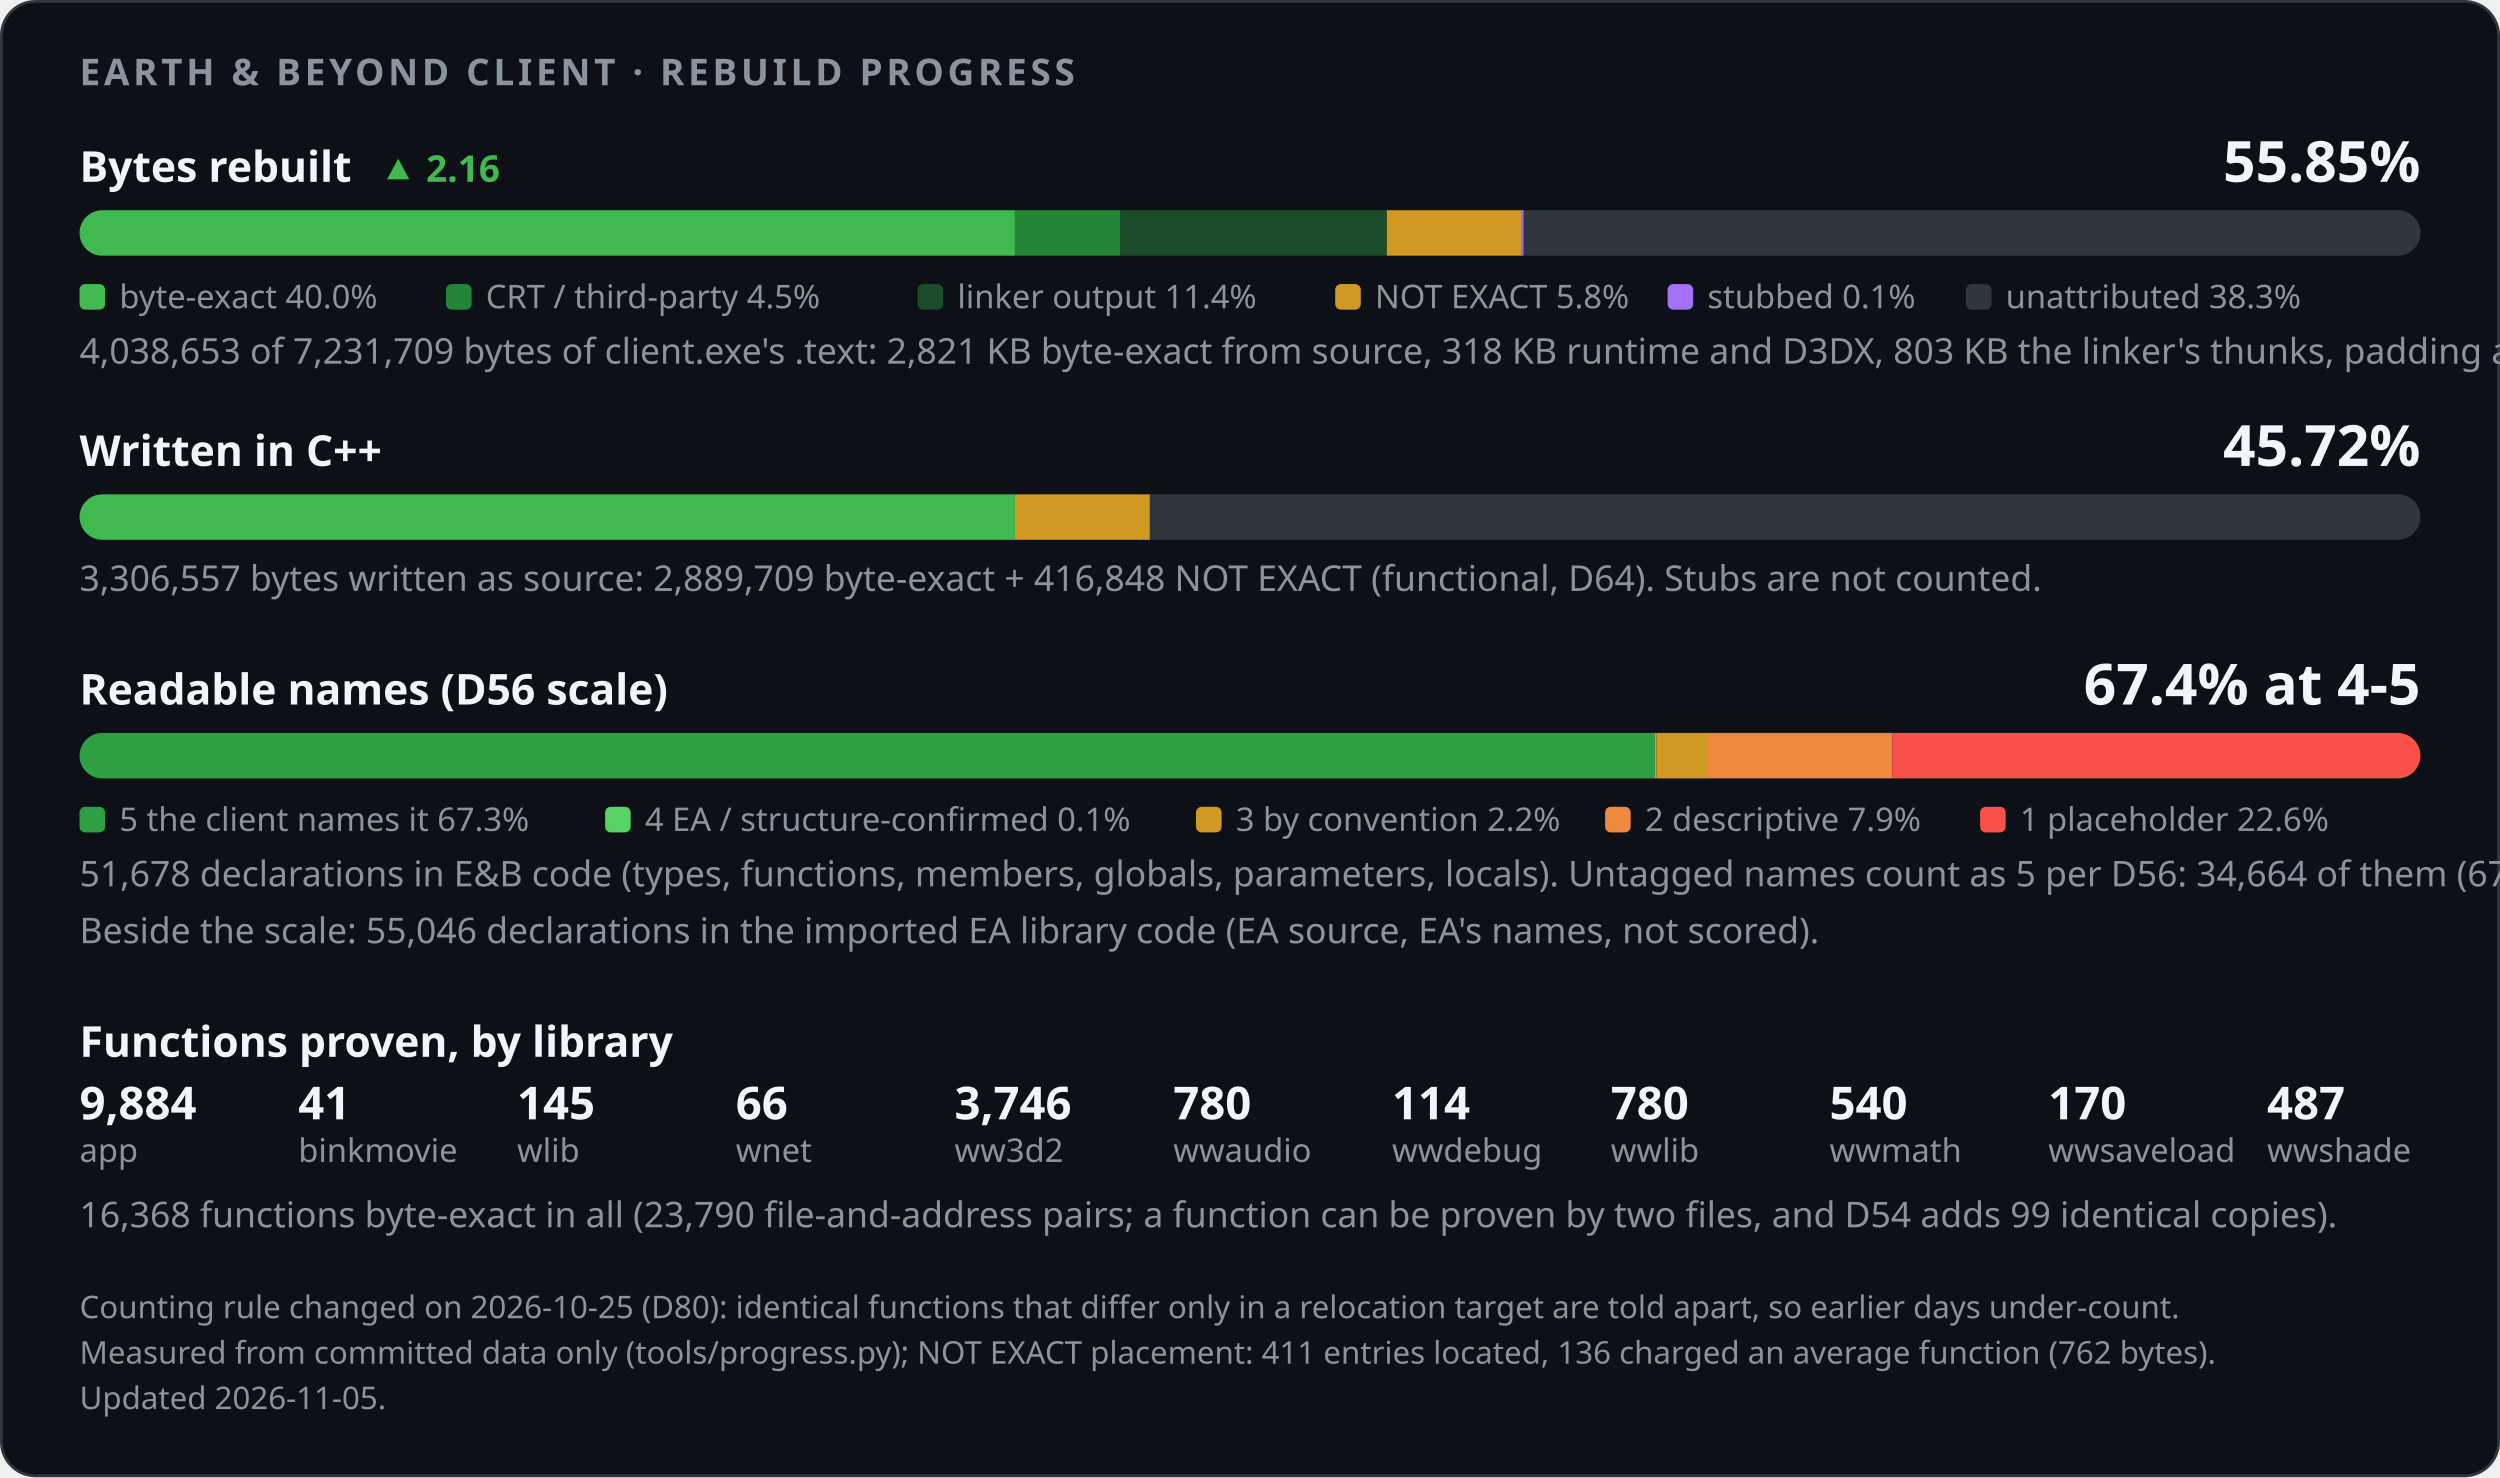
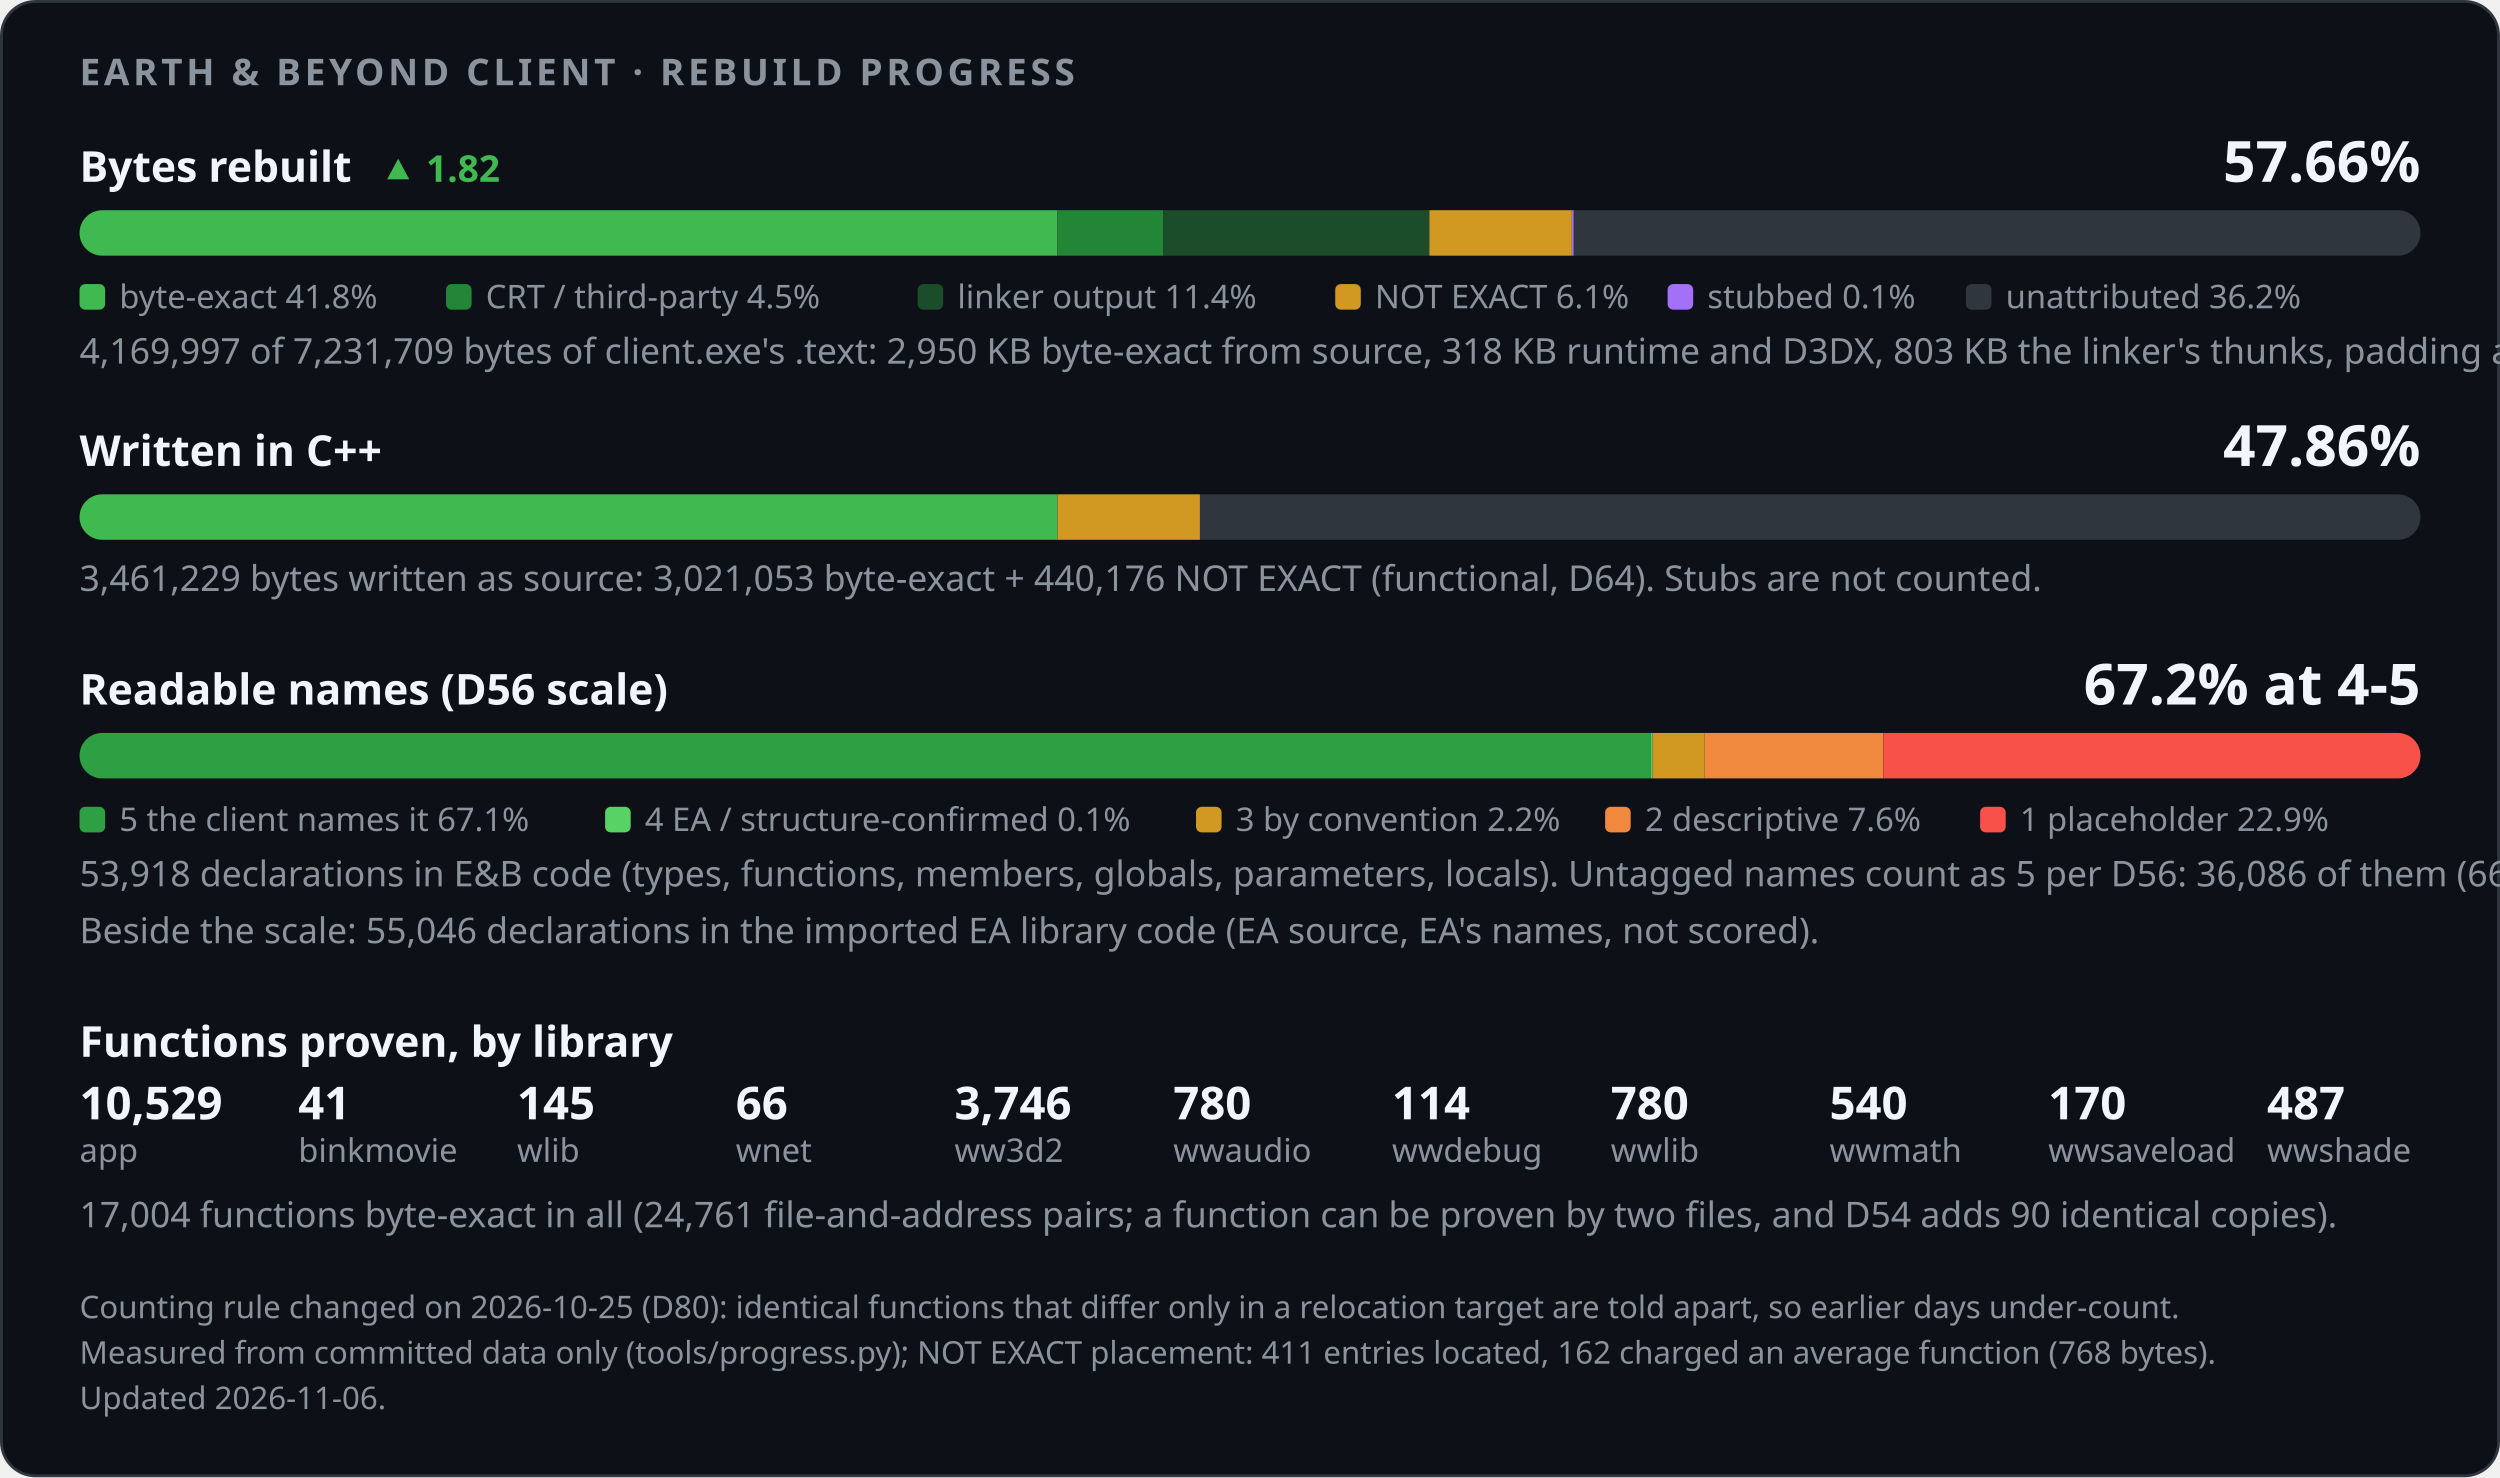
<svg xmlns="http://www.w3.org/2000/svg" width="880" height="520" viewBox="0 0 880 520" role="img" aria-labelledby="title desc">
  <style>
    .card { fill: #0d1117; stroke: #30363d; } .strong { fill: #f0f6fc; } .muted { fill: #8b949e; }
    .grid { stroke: #30363d; } .up { fill: #3fb950; } .down { fill: #f85149; }
    .s-exact { fill: #3fb950; } .s-notexact { fill: #d29922; } .s-stub { fill: #a371f7; }
    .s-third { fill: #238636; } .s-linker { fill: #1b4d2b; } .s-unattr { fill: #30363d; }
    .l-exact { stroke: #3fb950; } .l-written { stroke: #58a6ff; }
    @media (prefers-color-scheme: light) {
      .card { fill: #ffffff; stroke: #d0d7de; } .strong { fill: #1f2328; } .muted { fill: #59636e; }
      .grid { stroke: #d0d7de; } .up { fill: #1a7f37; } .down { fill: #cf222e; }
      .s-exact { fill: #1a7f37; } .s-third { fill: #4ac26b; } .s-linker { fill: #aceebb; } .s-unattr { fill: #d0d7de; }
      .l-exact { stroke: #1a7f37; } .l-written { stroke: #0969da; }
    }
  </style>
  <rect class="card" x="0.5" y="0.5" width="879" height="519" rx="12" />
  <g font-family="-apple-system,BlinkMacSystemFont,'Segoe UI','Noto Sans',Helvetica,Arial,sans-serif">
    <text x="28" y="30" class="muted" font-size="13" font-weight="600" letter-spacing="1.3">EARTH &amp; BEYOND CLIENT · REBUILD PROGRESS</text>
-     <text x="28" y="64" class="strong" font-size="15" font-weight="600">Bytes rebuilt<tspan class="up" dx="10" font-size="13" font-weight="600">▲ 2.16</tspan>
+     <text x="28" y="64" class="strong" font-size="15" font-weight="600">Bytes rebuilt<tspan class="up" dx="10" font-size="13" font-weight="600">▲ 1.82</tspan>
    </text>
-     <text x="852" y="64" class="strong" font-size="20" font-weight="700" text-anchor="end">55.85%</text>
+     <text x="852" y="64" class="strong" font-size="20" font-weight="700" text-anchor="end">57.66%</text>
    <clipPath id="clip74">
      <rect x="28" y="74" width="824" height="16" rx="8.0" />
    </clipPath>
    <g clip-path="url(#clip74)">
-       <rect x="28.00" y="74" width="329.26" height="16" class="s-exact" />
-       <rect x="357.26" y="74" width="37.17" height="16" class="s-third" />
-       <rect x="394.43" y="74" width="93.74" height="16" class="s-linker" />
-       <rect x="488.17" y="74" width="47.50" height="16" class="s-notexact" />
-       <rect x="535.67" y="74" width="0.68" height="16" class="s-stub" />
-       <rect x="536.35" y="74" width="315.65" height="16" class="s-unattr" />
+       <rect x="28.00" y="74" width="344.23" height="16" class="s-exact" />
+       <rect x="372.23" y="74" width="37.17" height="16" class="s-third" />
+       <rect x="409.40" y="74" width="93.74" height="16" class="s-linker" />
+       <rect x="503.14" y="74" width="50.15" height="16" class="s-notexact" />
+       <rect x="553.30" y="74" width="0.68" height="16" class="s-stub" />
+       <rect x="553.98" y="74" width="298.02" height="16" class="s-unattr" />
    </g>
    <rect x="28" y="100" width="9" height="9" rx="2" class="s-exact" />
-     <text x="42" y="108.5" class="muted" font-size="11.5">byte-exact 40.0%</text>
+     <text x="42" y="108.5" class="muted" font-size="11.5">byte-exact 41.8%</text>
    <rect x="157" y="100" width="9" height="9" rx="2" class="s-third" />
    <text x="171" y="108.5" class="muted" font-size="11.5">CRT / third-party 4.5%</text>
    <rect x="323" y="100" width="9" height="9" rx="2" class="s-linker" />
    <text x="337" y="108.5" class="muted" font-size="11.5">linker output 11.4%</text>
    <rect x="470" y="100" width="9" height="9" rx="2" class="s-notexact" />
-     <text x="484" y="108.5" class="muted" font-size="11.5">NOT EXACT 5.8%</text>
+     <text x="484" y="108.5" class="muted" font-size="11.5">NOT EXACT 6.1%</text>
    <rect x="587" y="100" width="9" height="9" rx="2" class="s-stub" />
    <text x="601" y="108.5" class="muted" font-size="11.5">stubbed 0.1%</text>
    <rect x="692" y="100" width="9" height="9" rx="2" class="s-unattr" />
-     <text x="706" y="108.5" class="muted" font-size="11.5">unattributed 38.3%</text>
-     <text x="28" y="128" class="muted" font-size="12.5">4,038,653 of 7,231,709 bytes of client.exe's .text: 2,821 KB byte-exact from source, 318 KB runtime and D3DX, 803 KB the linker's thunks, padding and EH stubs.</text>
+     <text x="706" y="108.5" class="muted" font-size="11.5">unattributed 36.2%</text>
+     <text x="28" y="128" class="muted" font-size="12.5">4,169,997 of 7,231,709 bytes of client.exe's .text: 2,950 KB byte-exact from source, 318 KB runtime and D3DX, 803 KB the linker's thunks, padding and EH stubs.</text>
    <text x="28" y="164" class="strong" font-size="15" font-weight="600">Written in C++</text>
-     <text x="852" y="164" class="strong" font-size="20" font-weight="700" text-anchor="end">45.72%</text>
+     <text x="852" y="164" class="strong" font-size="20" font-weight="700" text-anchor="end">47.86%</text>
    <clipPath id="clip174">
      <rect x="28" y="174" width="824" height="16" rx="8.0" />
    </clipPath>
    <g clip-path="url(#clip174)">
-       <rect x="28.00" y="174" width="329.26" height="16" class="s-exact" />
-       <rect x="357.26" y="174" width="47.50" height="16" class="s-notexact" />
-       <rect x="404.76" y="174" width="447.24" height="16" class="s-unattr" />
+       <rect x="28.00" y="174" width="344.23" height="16" class="s-exact" />
+       <rect x="372.23" y="174" width="50.15" height="16" class="s-notexact" />
+       <rect x="422.38" y="174" width="429.62" height="16" class="s-unattr" />
    </g>
-     <text x="28" y="208" class="muted" font-size="12.5">3,306,557 bytes written as source: 2,889,709 byte-exact + 416,848 NOT EXACT (functional, D64). Stubs are not counted.</text>
+     <text x="28" y="208" class="muted" font-size="12.5">3,461,229 bytes written as source: 3,021,053 byte-exact + 440,176 NOT EXACT (functional, D64). Stubs are not counted.</text>
    <text x="28" y="248" class="strong" font-size="15" font-weight="600">Readable names (D56 scale)</text>
-     <text x="852" y="248" class="strong" font-size="20" font-weight="700" text-anchor="end">67.4% at 4-5</text>
+     <text x="852" y="248" class="strong" font-size="20" font-weight="700" text-anchor="end">67.2% at 4-5</text>
    <clipPath id="clip258">
      <rect x="28" y="258" width="824" height="16" rx="8.0" />
    </clipPath>
    <g clip-path="url(#clip258)">
-       <rect x="28.00" y="258" width="554.39" height="16" fill="#2ea043" />
-       <rect x="582.39" y="258" width="0.62" height="16" fill="#56d364" />
-       <rect x="583.01" y="258" width="17.87" height="16" fill="#d29922" />
-       <rect x="600.88" y="258" width="65.20" height="16" fill="#f0883e" />
-       <rect x="666.08" y="258" width="185.92" height="16" fill="#f85149" />
+       <rect x="28.00" y="258" width="553.10" height="16" fill="#2ea043" />
+       <rect x="581.10" y="258" width="0.60" height="16" fill="#56d364" />
+       <rect x="581.70" y="258" width="18.37" height="16" fill="#d29922" />
+       <rect x="600.07" y="258" width="62.86" height="16" fill="#f0883e" />
+       <rect x="662.93" y="258" width="189.07" height="16" fill="#f85149" />
    </g>
    <rect x="28" y="284" width="9" height="9" rx="2" fill="#2ea043" />
-     <text x="42" y="292.5" class="muted" font-size="11.5">5 the client names it 67.3%</text>
+     <text x="42" y="292.5" class="muted" font-size="11.5">5 the client names it 67.1%</text>
    <rect x="213" y="284" width="9" height="9" rx="2" fill="#56d364" />
    <text x="227" y="292.5" class="muted" font-size="11.5">4 EA / structure-confirmed 0.1%</text>
    <rect x="421" y="284" width="9" height="9" rx="2" fill="#d29922" />
    <text x="435" y="292.5" class="muted" font-size="11.5">3 by convention 2.2%</text>
    <rect x="565" y="284" width="9" height="9" rx="2" fill="#f0883e" />
-     <text x="579" y="292.5" class="muted" font-size="11.5">2 descriptive 7.9%</text>
+     <text x="579" y="292.5" class="muted" font-size="11.5">2 descriptive 7.6%</text>
    <rect x="697" y="284" width="9" height="9" rx="2" fill="#f85149" />
-     <text x="711" y="292.5" class="muted" font-size="11.5">1 placeholder 22.6%</text>
-     <text x="28" y="312" class="muted" font-size="12.5">51,678 declarations in E&amp;B code (types, functions, members, globals, parameters, locals). Untagged names count as 5 per D56: 34,664 of them (67.1%).</text>
+     <text x="711" y="292.5" class="muted" font-size="11.5">1 placeholder 22.9%</text>
+     <text x="28" y="312" class="muted" font-size="12.5">53,918 declarations in E&amp;B code (types, functions, members, globals, parameters, locals). Untagged names count as 5 per D56: 36,086 of them (66.9%).</text>
    <text x="28" y="332" class="muted" font-size="12.5">Beside the scale: 55,046 declarations in the imported EA library code (EA source, EA's names, not scored).</text>
    <text x="28" y="372" class="strong" font-size="15" font-weight="600">Functions proven, by library</text>
-     <text x="28" y="394" class="strong" font-size="16" font-weight="700">9,884</text>
+     <text x="28" y="394" class="strong" font-size="16" font-weight="700">10,529</text>
    <text x="28" y="409" class="muted" font-size="11.5">app</text>
    <text x="105" y="394" class="strong" font-size="16" font-weight="700">41</text>
    <text x="105" y="409" class="muted" font-size="11.5">binkmovie</text>
    <text x="182" y="394" class="strong" font-size="16" font-weight="700">145</text>
    <text x="182" y="409" class="muted" font-size="11.5">wlib</text>
    <text x="259" y="394" class="strong" font-size="16" font-weight="700">66</text>
    <text x="259" y="409" class="muted" font-size="11.5">wnet</text>
    <text x="336" y="394" class="strong" font-size="16" font-weight="700">3,746</text>
    <text x="336" y="409" class="muted" font-size="11.5">ww3d2</text>
    <text x="413" y="394" class="strong" font-size="16" font-weight="700">780</text>
    <text x="413" y="409" class="muted" font-size="11.5">wwaudio</text>
    <text x="490" y="394" class="strong" font-size="16" font-weight="700">114</text>
    <text x="490" y="409" class="muted" font-size="11.5">wwdebug</text>
    <text x="567" y="394" class="strong" font-size="16" font-weight="700">780</text>
    <text x="567" y="409" class="muted" font-size="11.5">wwlib</text>
    <text x="644" y="394" class="strong" font-size="16" font-weight="700">540</text>
    <text x="644" y="409" class="muted" font-size="11.5">wwmath</text>
    <text x="721" y="394" class="strong" font-size="16" font-weight="700">170</text>
    <text x="721" y="409" class="muted" font-size="11.5">wwsaveload</text>
    <text x="798" y="394" class="strong" font-size="16" font-weight="700">487</text>
    <text x="798" y="409" class="muted" font-size="11.5">wwshade</text>
-     <text x="28" y="432" class="muted" font-size="12.5">16,368 functions byte-exact in all (23,790 file-and-address pairs; a function can be proven by two files, and D54 adds 99 identical copies).</text>
+     <text x="28" y="432" class="muted" font-size="12.5">17,004 functions byte-exact in all (24,761 file-and-address pairs; a function can be proven by two files, and D54 adds 90 identical copies).</text>
    <text x="28" y="464" class="muted" font-size="11">Counting rule changed on 2026-10-25 (D80): identical functions that differ only in a relocation target are told apart, so earlier days under-count.</text>
-     <text x="28" y="480" class="muted" font-size="11">Measured from committed data only (tools/progress.py); NOT EXACT placement: 411 entries located, 136 charged an average function (762 bytes).</text>
-     <text x="28" y="496" class="muted" font-size="11">Updated 2026-11-05.</text>
+     <text x="28" y="480" class="muted" font-size="11">Measured from committed data only (tools/progress.py); NOT EXACT placement: 411 entries located, 162 charged an average function (768 bytes).</text>
+     <text x="28" y="496" class="muted" font-size="11">Updated 2026-11-06.</text>
  </g>
</svg>
